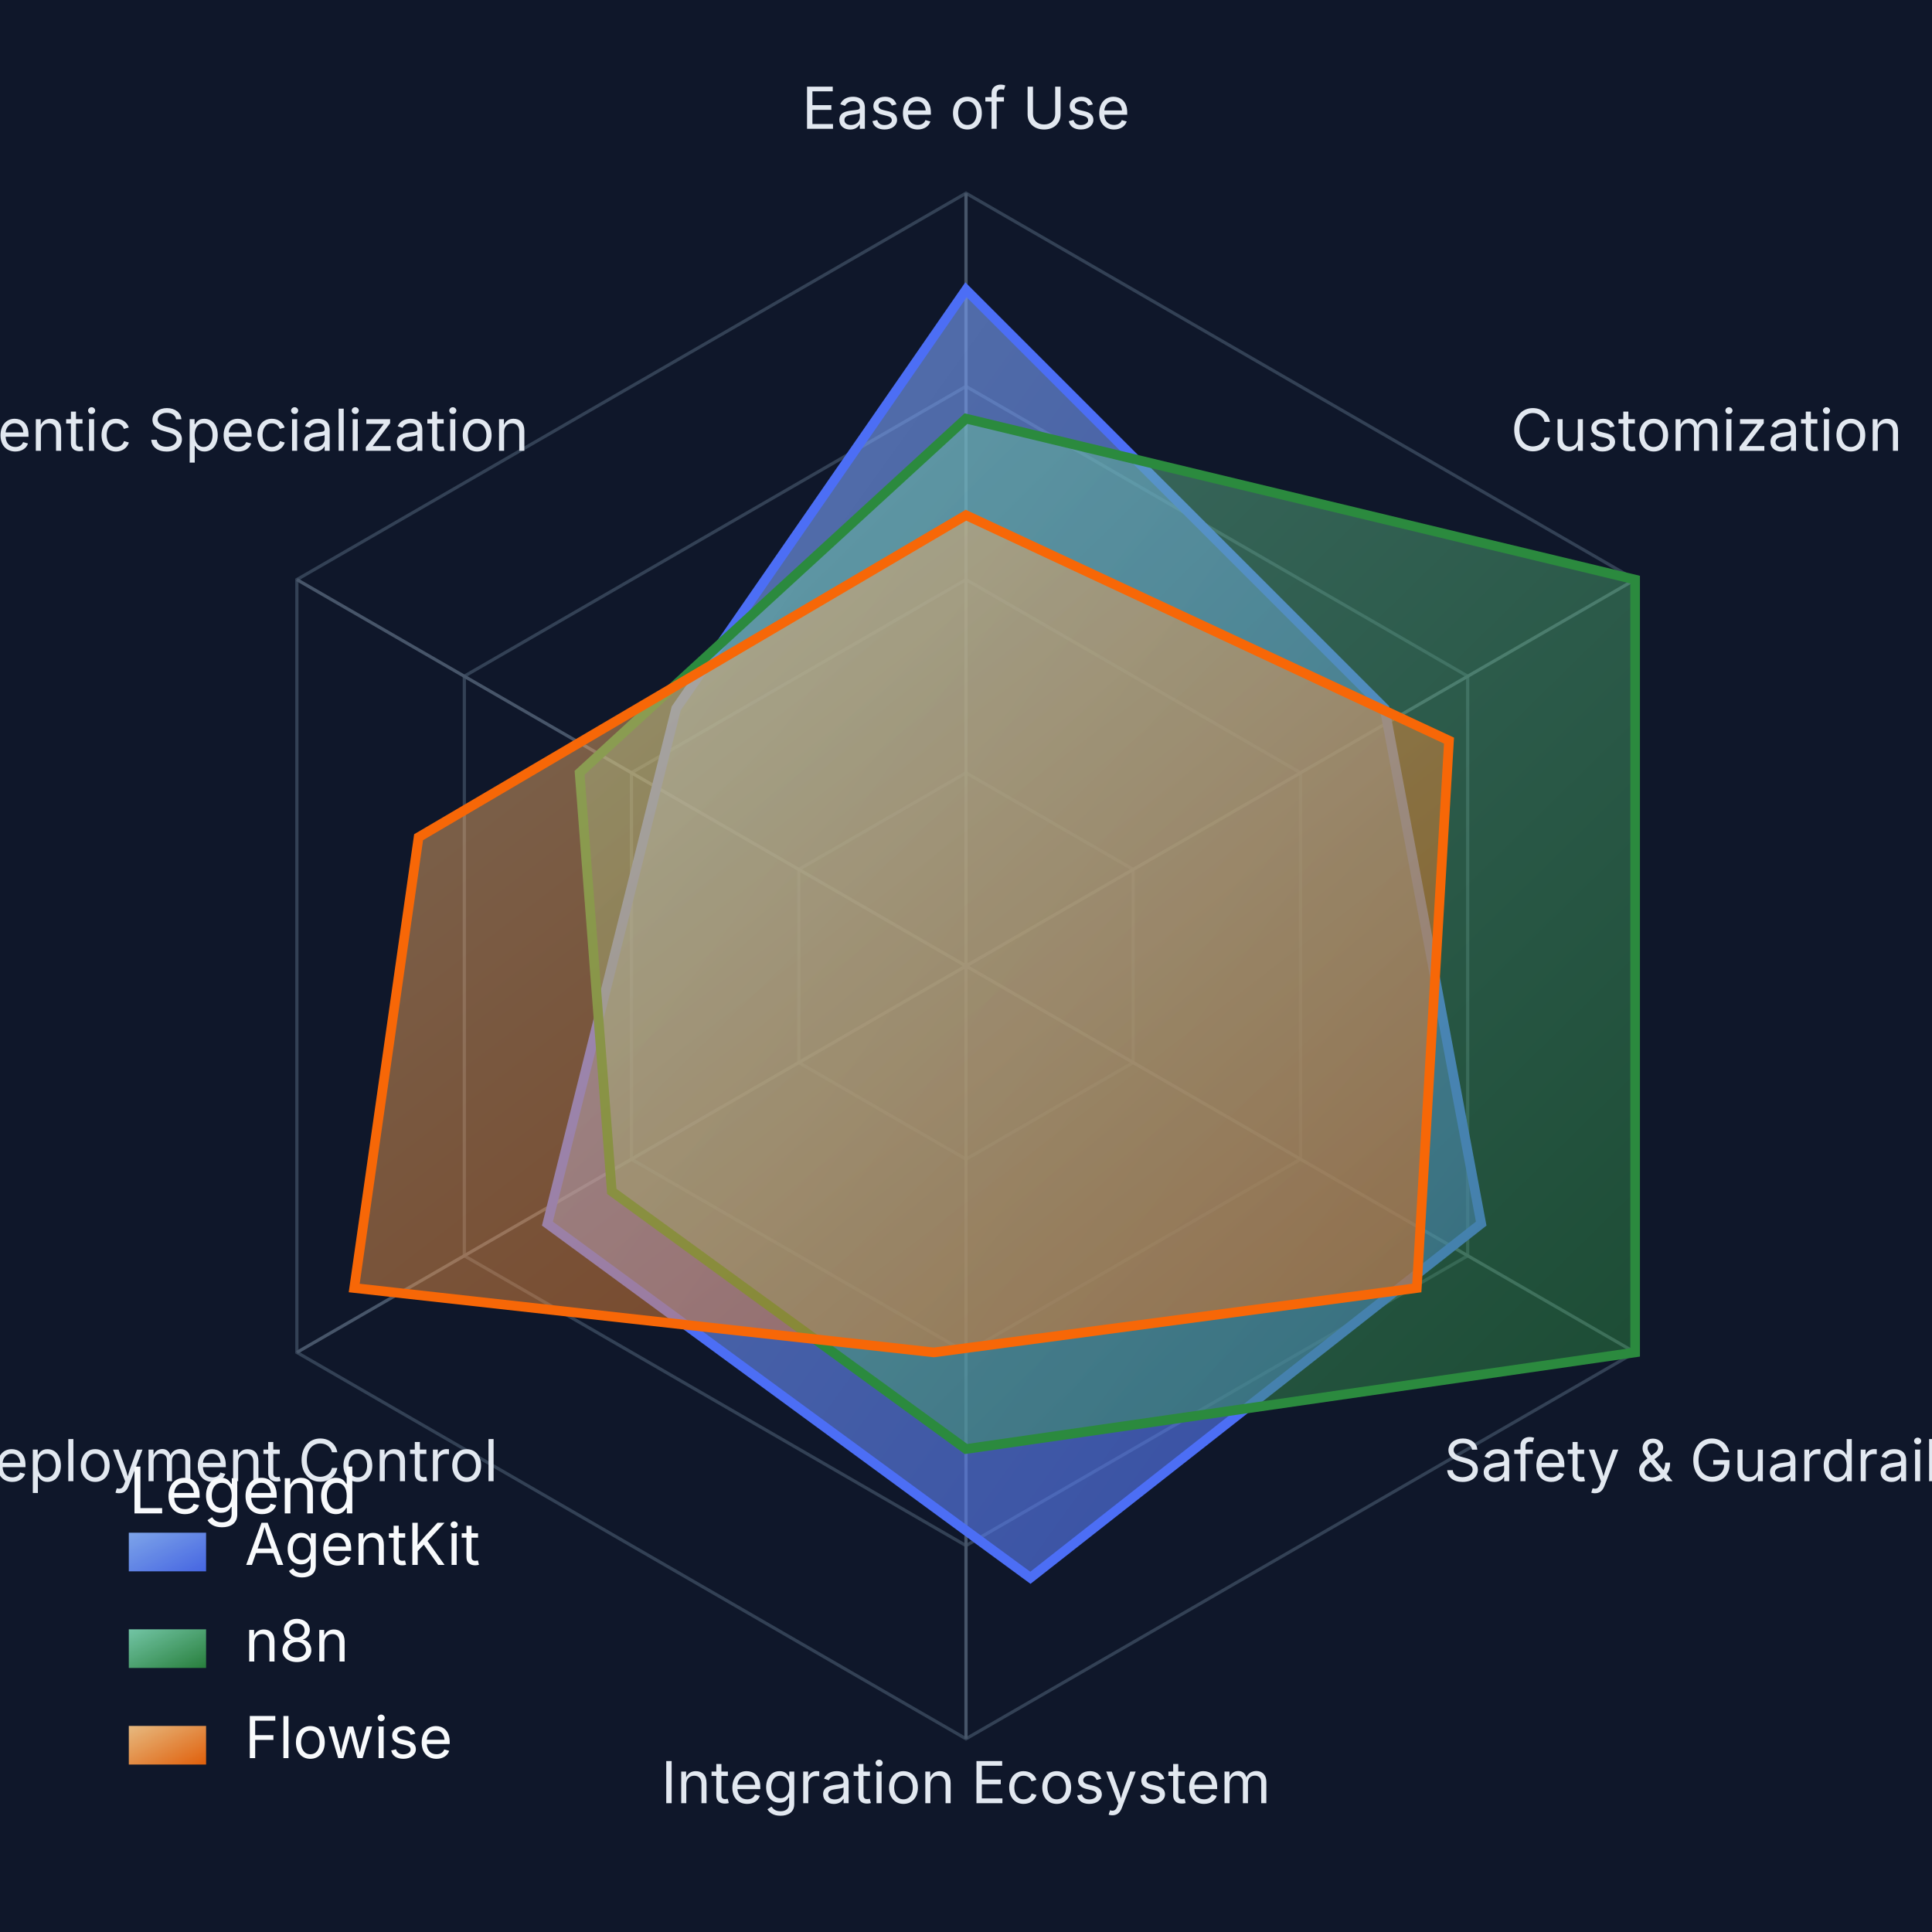
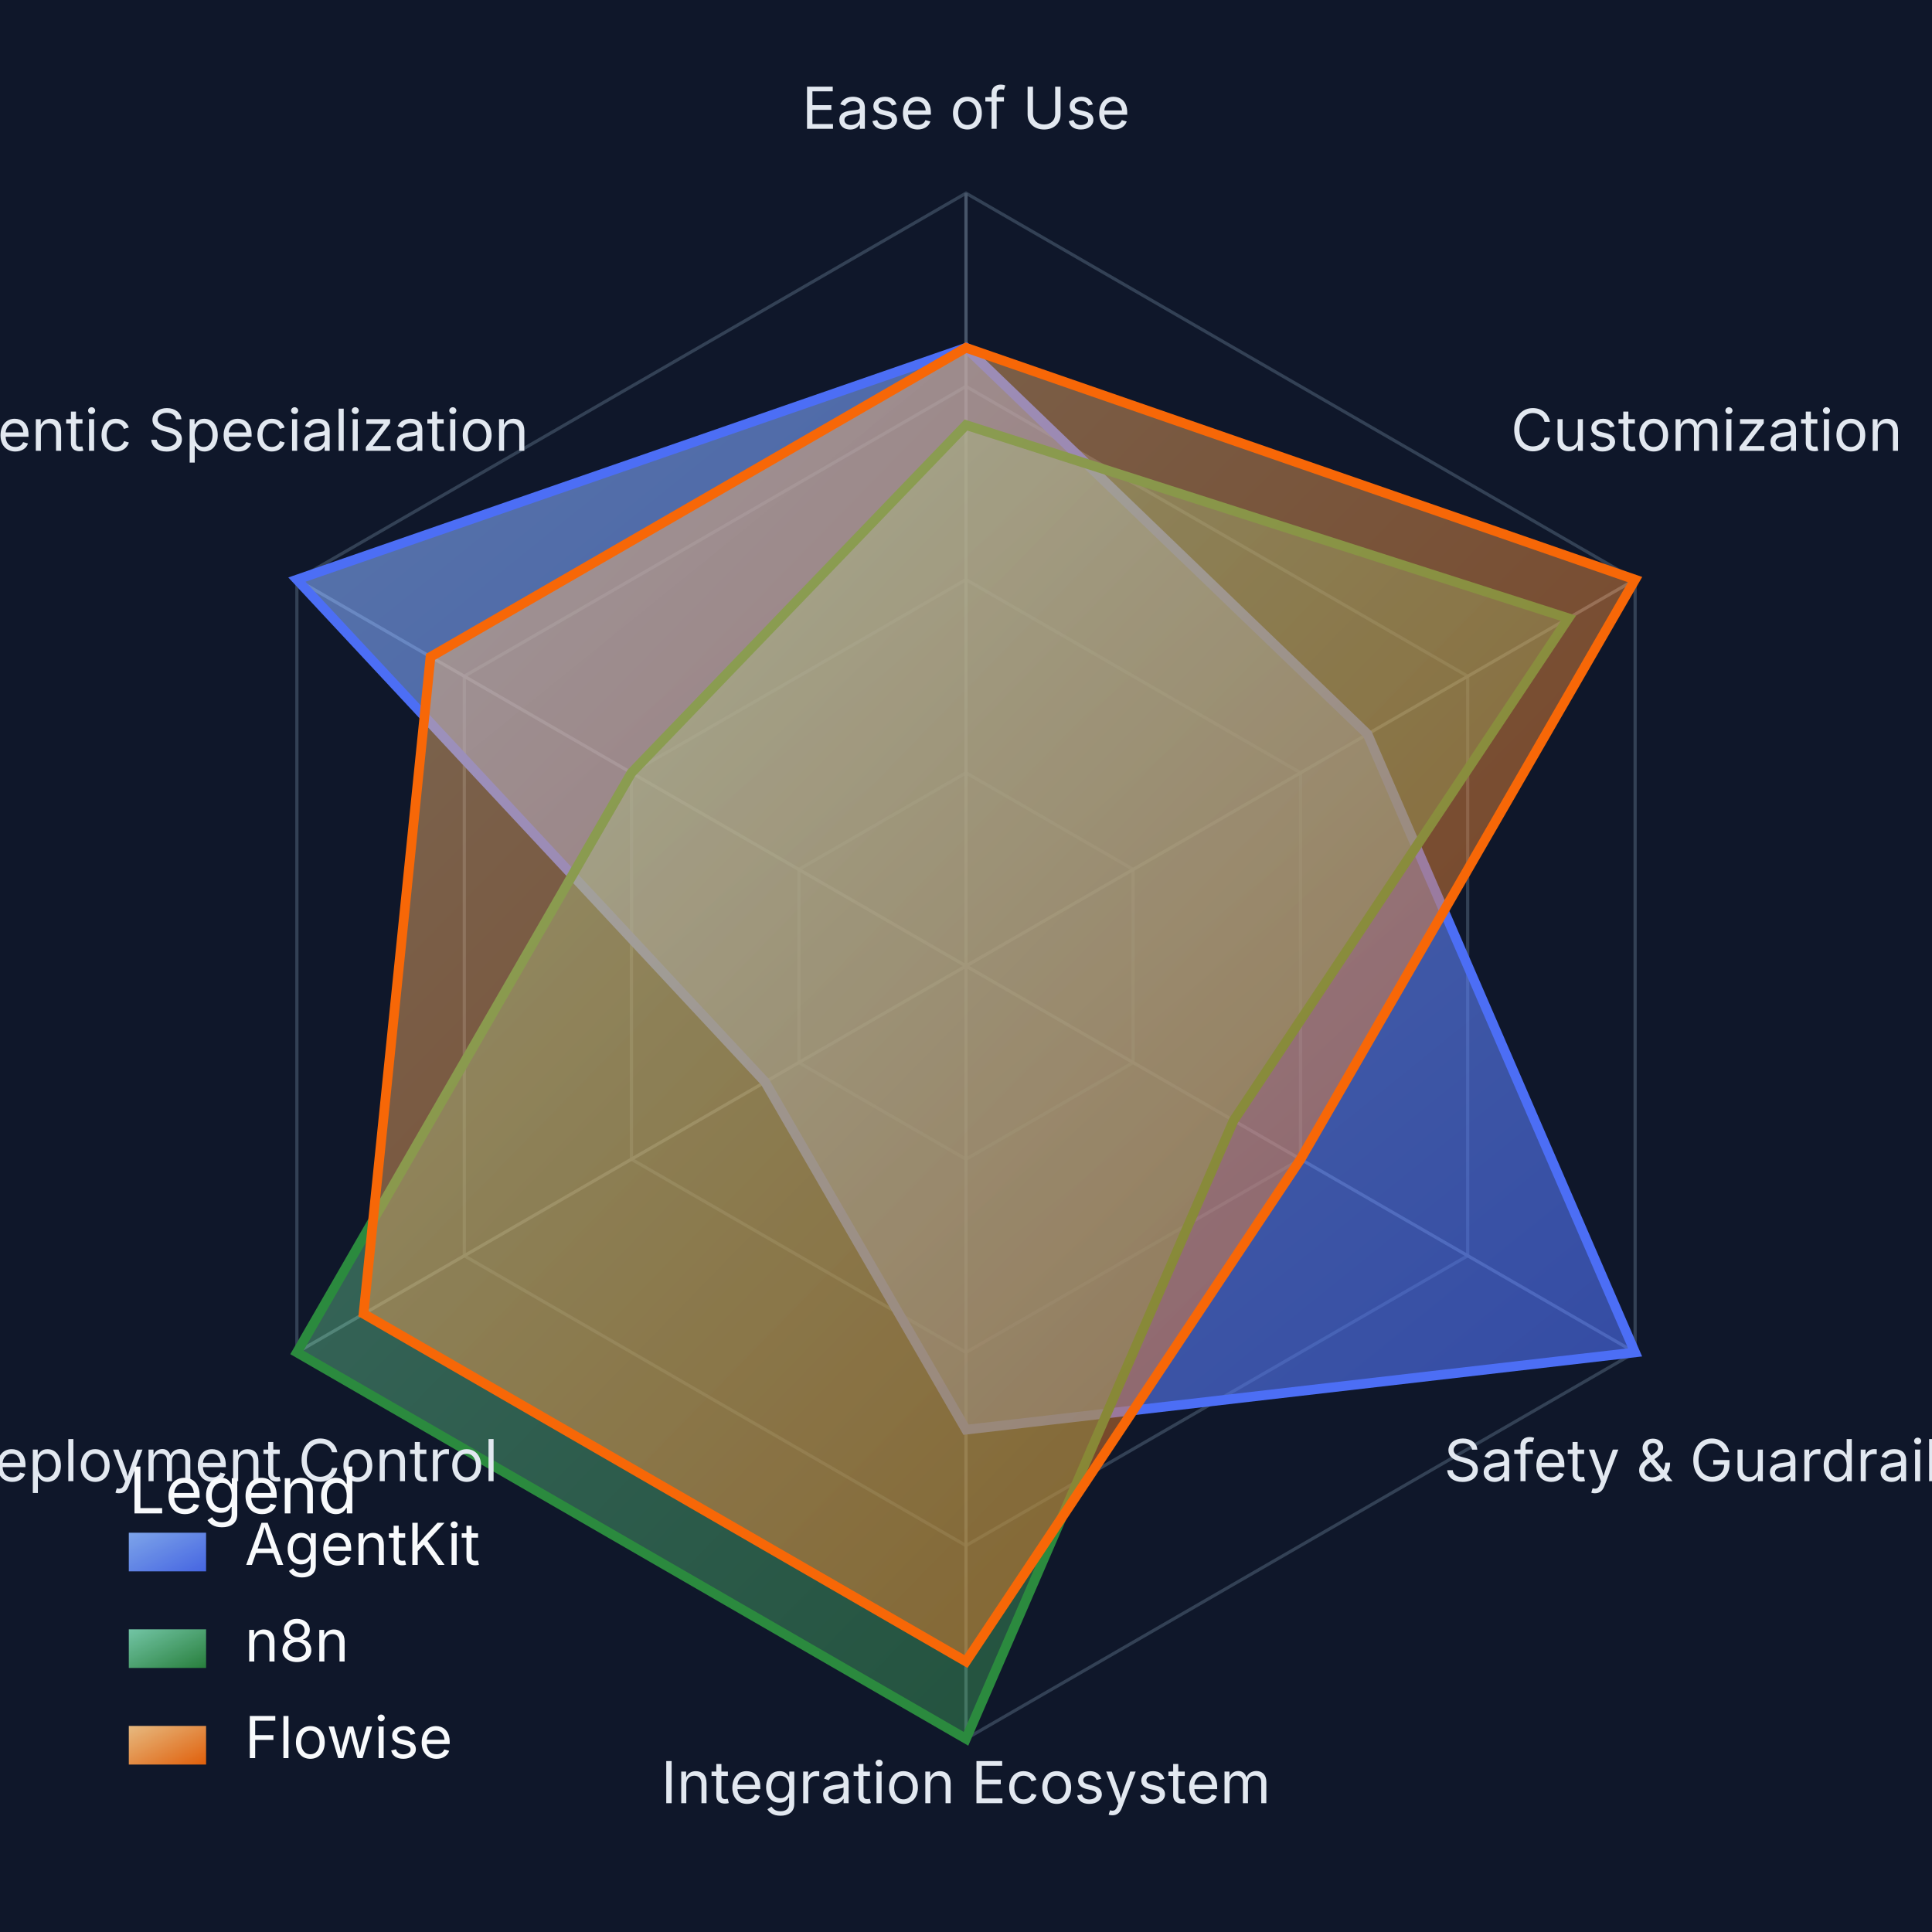
<svg xmlns="http://www.w3.org/2000/svg" width="600" height="600" viewBox="0 0 600 600" role="img" aria-labelledby="title desc">
  <defs>
    <linearGradient id="agentkitGradient" x1="0%" y1="0%" x2="100%" y2="100%">
      <stop offset="0%" stop-color="#8ab4ff" />
      <stop offset="100%" stop-color="#4c6ef5" />
    </linearGradient>
    <linearGradient id="n8nGradient" x1="0%" y1="0%" x2="100%" y2="100%">
      <stop offset="0%" stop-color="#7ed8b3" />
      <stop offset="100%" stop-color="#2b8a3e" />
    </linearGradient>
    <linearGradient id="flowiseGradient" x1="0%" y1="0%" x2="100%" y2="100%">
      <stop offset="0%" stop-color="#ffcc8a" />
      <stop offset="100%" stop-color="#f76707" />
    </linearGradient>
  </defs>
  <rect width="600" height="600" fill="#0f172a" />
  <g transform="translate(300,300)">
    <g stroke="#334155" stroke-width="1" fill="none">
      <polygon points="0,-240 207.8,-120 207.8,120 0,240 -207.8,120 -207.8,-120" />
      <polygon points="0,-180 155.8,-90 155.8,90 0,180 -155.8,90 -155.8,-90" />
      <polygon points="0,-120 103.9,-60 103.9,60 0,120 -103.9,60 -103.9,-60" />
      <polygon points="0,-60 51.9,-30 51.9,30 0,60 -51.9,30 -51.9,-30" />
    </g>
    <g stroke="#475569" stroke-width="1">
      <line x1="0" y1="0" x2="0" y2="-240" />
      <line x1="0" y1="0" x2="207.8" y2="-120" />
      <line x1="0" y1="0" x2="207.8" y2="120" />
      <line x1="0" y1="0" x2="0" y2="240" />
      <line x1="0" y1="0" x2="-207.8" y2="120" />
      <line x1="0" y1="0" x2="-207.8" y2="-120" />
    </g>
-     <polygon points="0,-210 130,-80 160,80 20,190 -130,80 -90,-80" fill="url(#agentkitGradient)" fill-opacity="0.6" stroke="#4c6ef5" stroke-width="3" />
-     <polygon points="0,-170 207.8,-120 207.8,120 0,150 -110,70 -120,-60" fill="url(#n8nGradient)" fill-opacity="0.45" stroke="#2b8a3e" stroke-width="3" />
-     <polygon points="0,-140 150,-70 140,100 -10,120 -190,100 -170,-40" fill="url(#flowiseGradient)" fill-opacity="0.45" stroke="#f76707" stroke-width="3" />
+     <polygon points="0,-192 124.7,-72 207.8,120 0,144 -62.4,36 -207.8,-120" fill="url(#agentkitGradient)" fill-opacity="0.6" stroke="#4c6ef5" stroke-width="3" />
+     <polygon points="0,-168 187.1,-108 83.1,48 0,240 -207.8,120 -103.9,-60" fill="url(#n8nGradient)" fill-opacity="0.45" stroke="#2b8a3e" stroke-width="3" />
+     <polygon points="0,-192 207.8,-120 103.9,60 0,216 -187.1,108 -166.3,-96" fill="url(#flowiseGradient)" fill-opacity="0.45" stroke="#f76707" stroke-width="3" />
  </g>
  <g fill="#e2e8f0" font-family="'Inter', 'Segoe UI', sans-serif" font-size="18" text-anchor="middle">
    <text x="300" y="40">Ease of Use</text>
    <text x="530" y="140">Customization</text>
    <text x="530" y="460">Safety &amp; Guardrails</text>
    <text x="300" y="560">Integration Ecosystem</text>
    <text x="70" y="460">Deployment Control</text>
    <text x="70" y="140">Agentic Specialization</text>
  </g>
  <g transform="translate(40,470)" font-family="'Inter', 'Segoe UI', sans-serif" font-size="20" fill="#f8fafc">
    <text x="0" y="0">Legend</text>
    <g transform="translate(0,20)" fill="#f8fafc" font-size="18">
      <rect x="0" y="-14" width="24" height="12" fill="url(#agentkitGradient)" opacity="0.9" />
      <text x="36" y="-4">AgentKit</text>
    </g>
    <g transform="translate(0,50)" fill="#f8fafc" font-size="18">
      <rect x="0" y="-14" width="24" height="12" fill="url(#n8nGradient)" opacity="0.9" />
      <text x="36" y="-4">n8n</text>
    </g>
    <g transform="translate(0,80)" fill="#f8fafc" font-size="18">
      <rect x="0" y="-14" width="24" height="12" fill="url(#flowiseGradient)" opacity="0.9" />
      <text x="36" y="-4">Flowise</text>
    </g>
  </g>
</svg>
